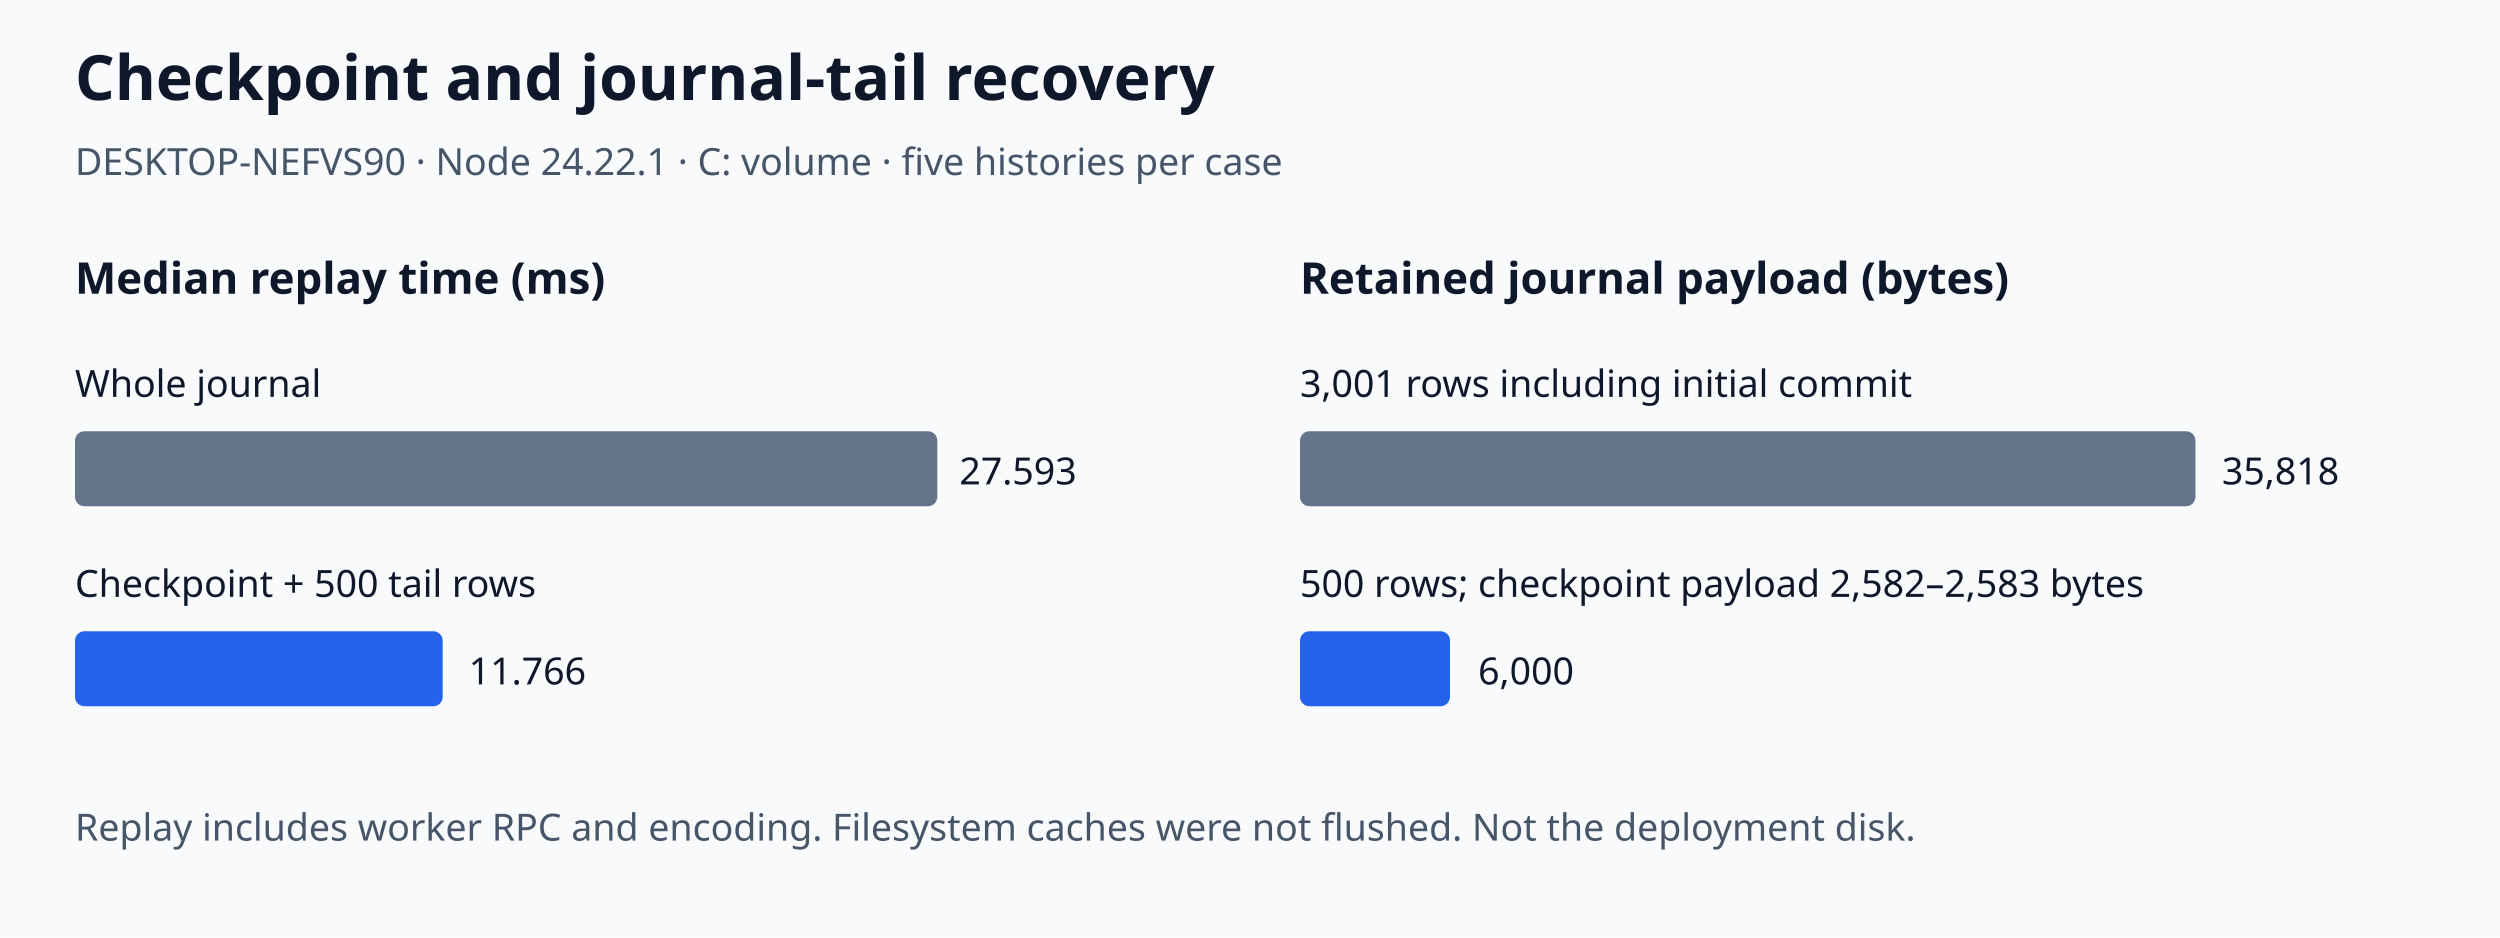
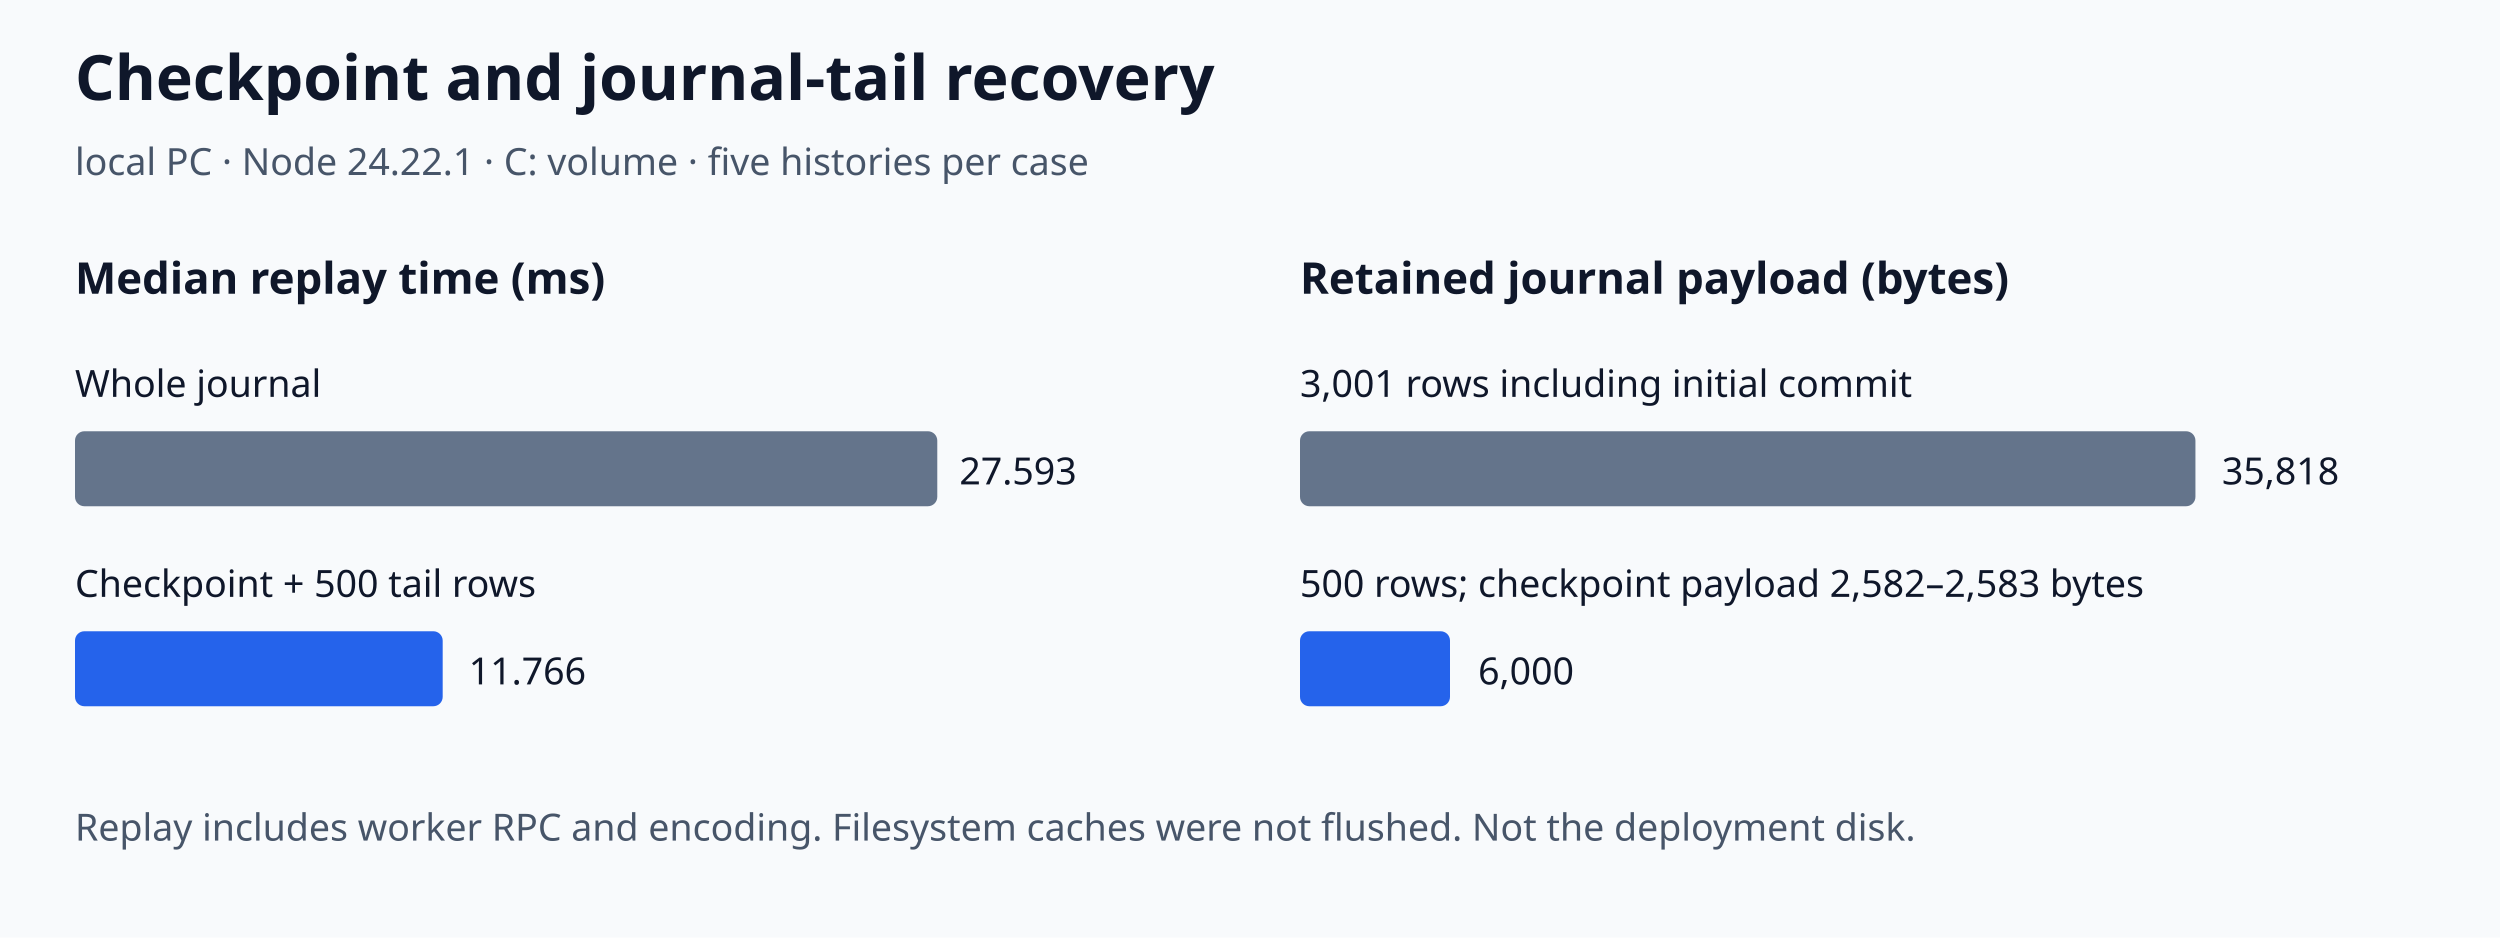
<svg xmlns="http://www.w3.org/2000/svg" width="800" height="300" viewBox="0 0 800 300" role="img" aria-labelledby="title desc">
  <rect width="800" height="300" fill="#f8fafc" />
  <g font-family="Segoe UI, sans-serif" fill="#0f172a">
    <text x="24" y="32" font-size="20" font-weight="600">Checkpoint and journal-tail recovery</text>
-     <text x="24" y="56" font-size="12" fill="#475569">DESKTOP-NEFVS90 · Node 24.22.1 · C: volume · five histories per case</text>
+     <text x="24" y="56" font-size="12" fill="#475569">local PC · Node 24.22.1 · C: volume · five histories per case</text>
    <text x="24" y="94" font-size="14" font-weight="600">Median replay time (ms)</text>
    <text x="416" y="94" font-size="14" font-weight="600">Retained journal payload (bytes)</text>
    <text x="24" y="127" font-size="12">Whole journal</text>
    <rect x="24" y="138" width="275.93" height="24" rx="3" fill="#64748b" />
    <text x="307" y="155" font-size="12">27.593</text>
    <text x="24" y="191" font-size="12">Checkpoint + 500 tail rows</text>
    <rect x="24" y="202" width="117.66" height="24" rx="3" fill="#2563eb" />
    <text x="150" y="219" font-size="12">11.766</text>
    <text x="416" y="127" font-size="12">3,001 rows including initial commit</text>
    <rect x="416" y="138" width="286.54" height="24" rx="3" fill="#64748b" />
    <text x="711" y="155" font-size="12">35,818</text>
    <text x="416" y="191" font-size="12">500 rows; checkpoint payload 2,582–2,583 bytes</text>
    <rect x="416" y="202" width="48" height="24" rx="3" fill="#2563eb" />
    <text x="473" y="219" font-size="12">6,000</text>
    <text x="24" y="269" font-size="12" fill="#475569">Replay includes worker RPC and encoding. Filesystem caches were not flushed. Not the deployment disk.</text>
  </g>
</svg>
